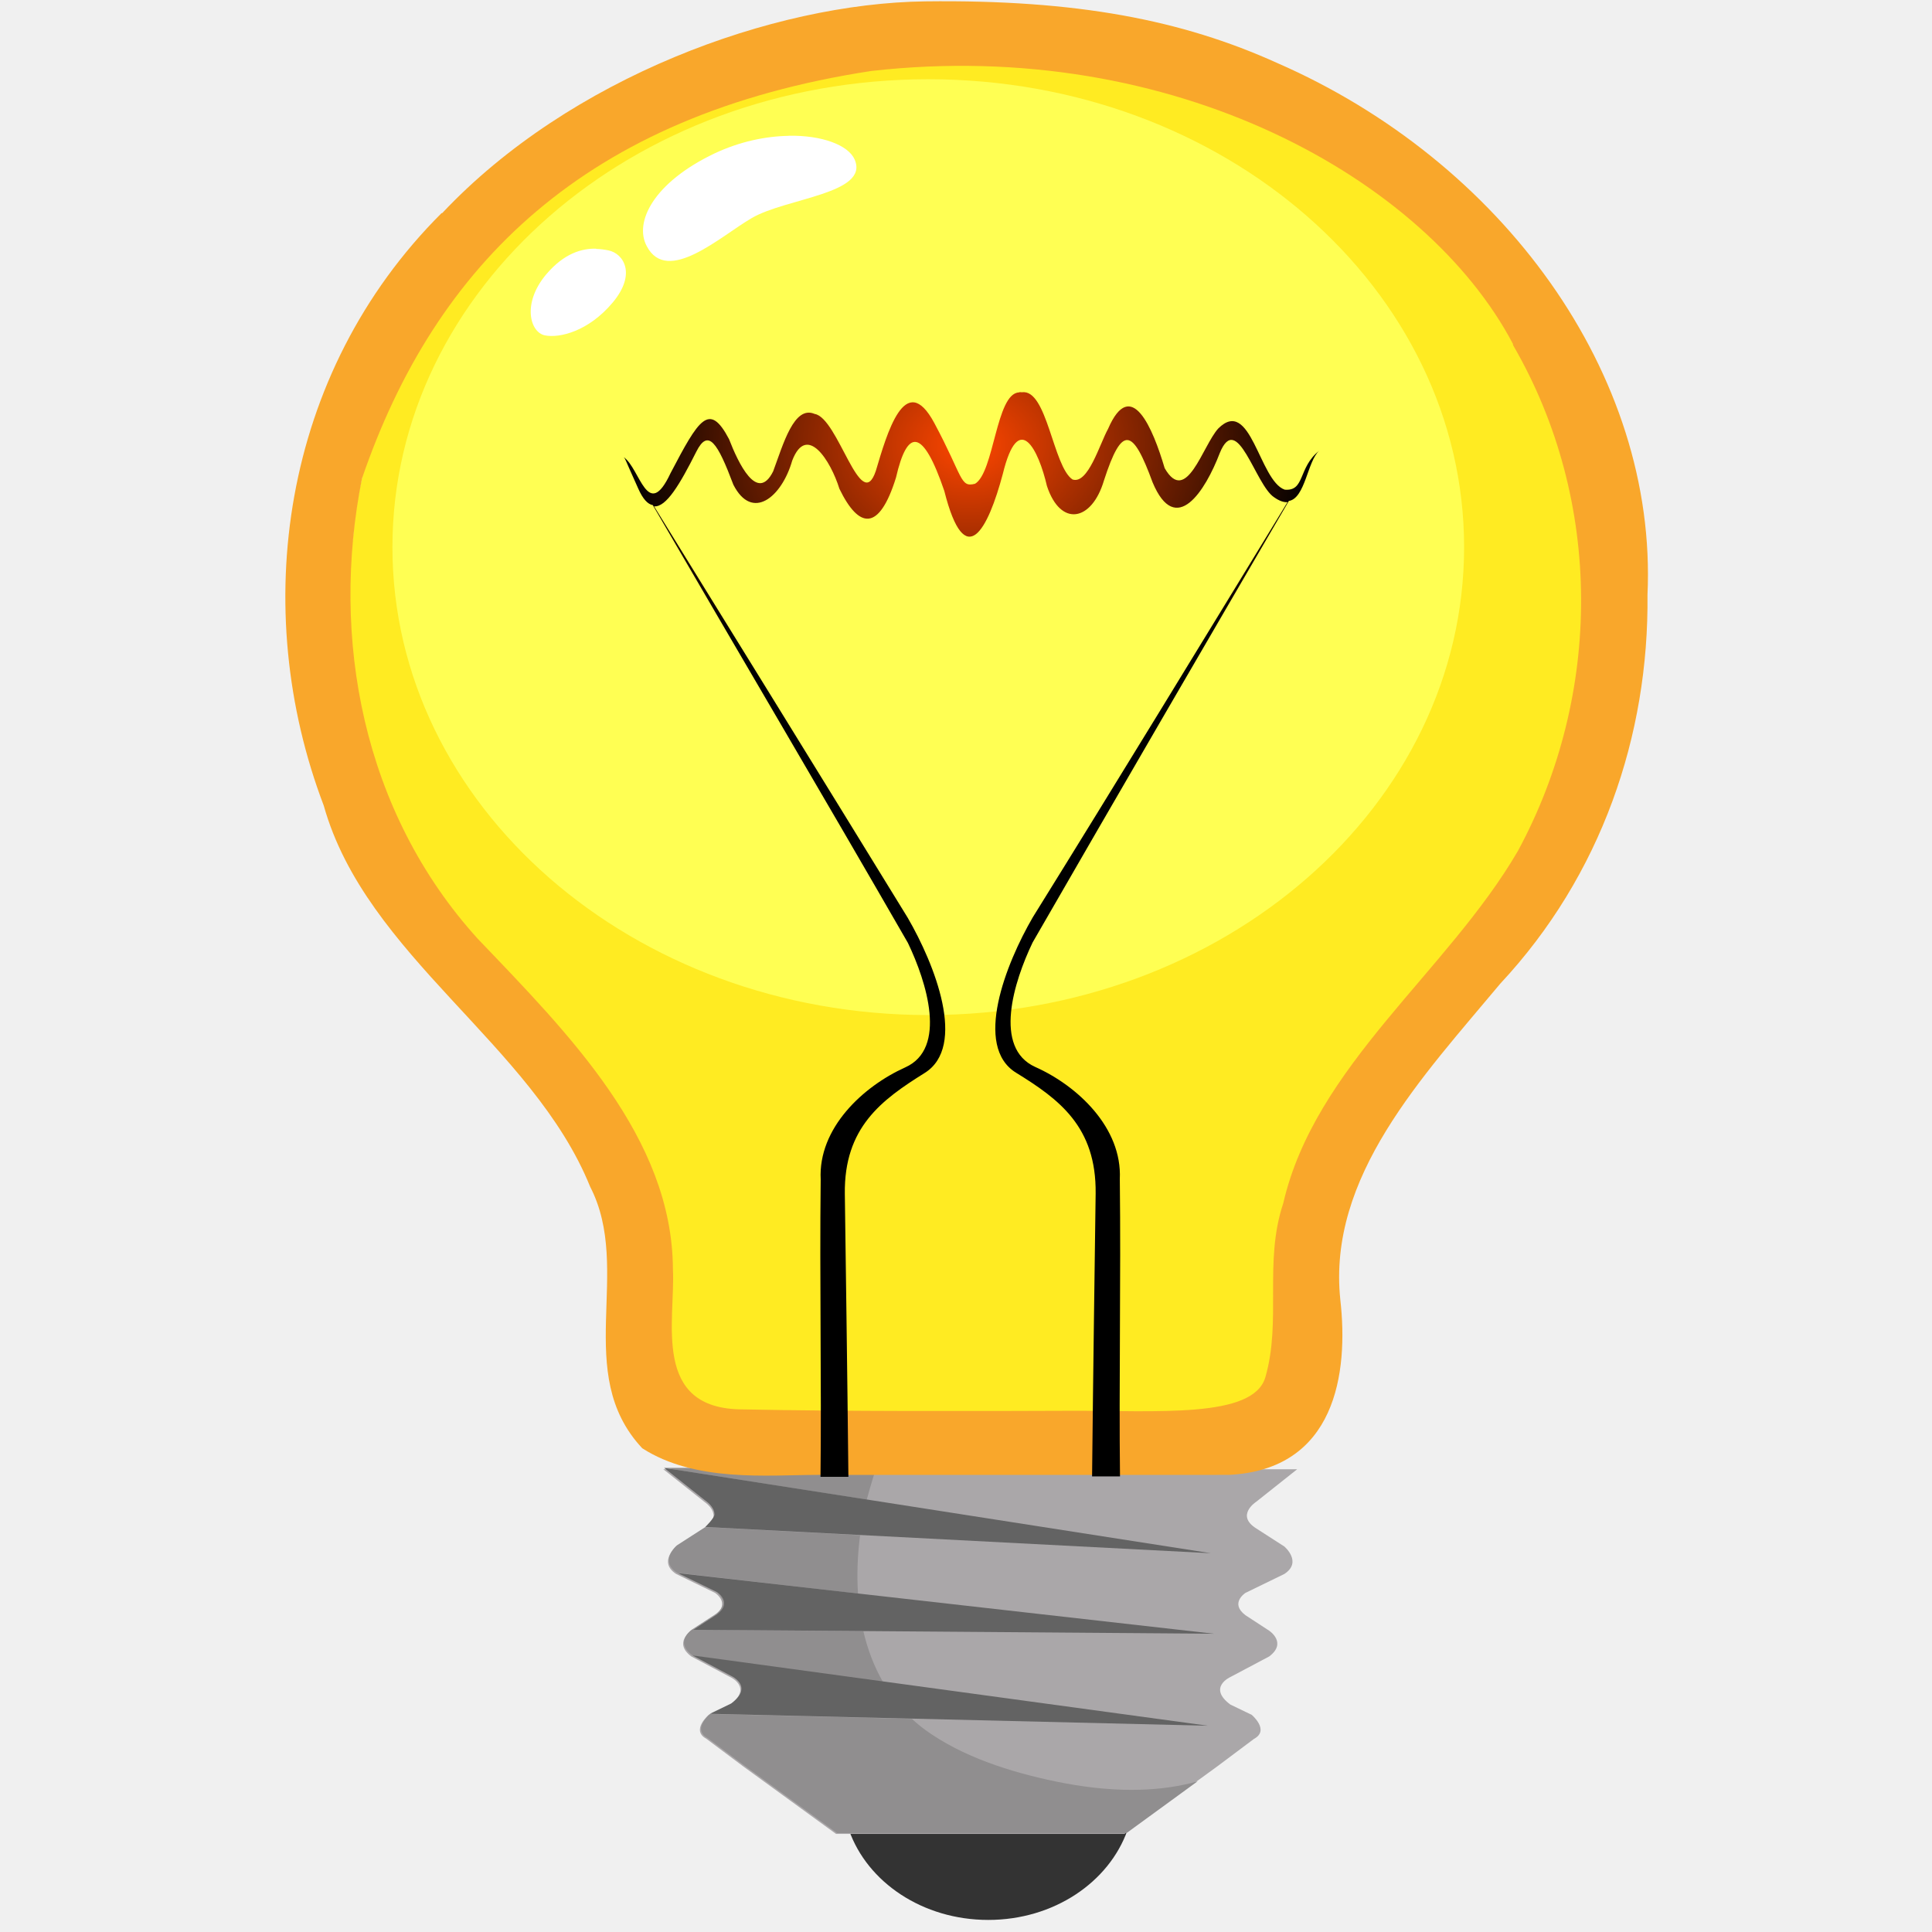
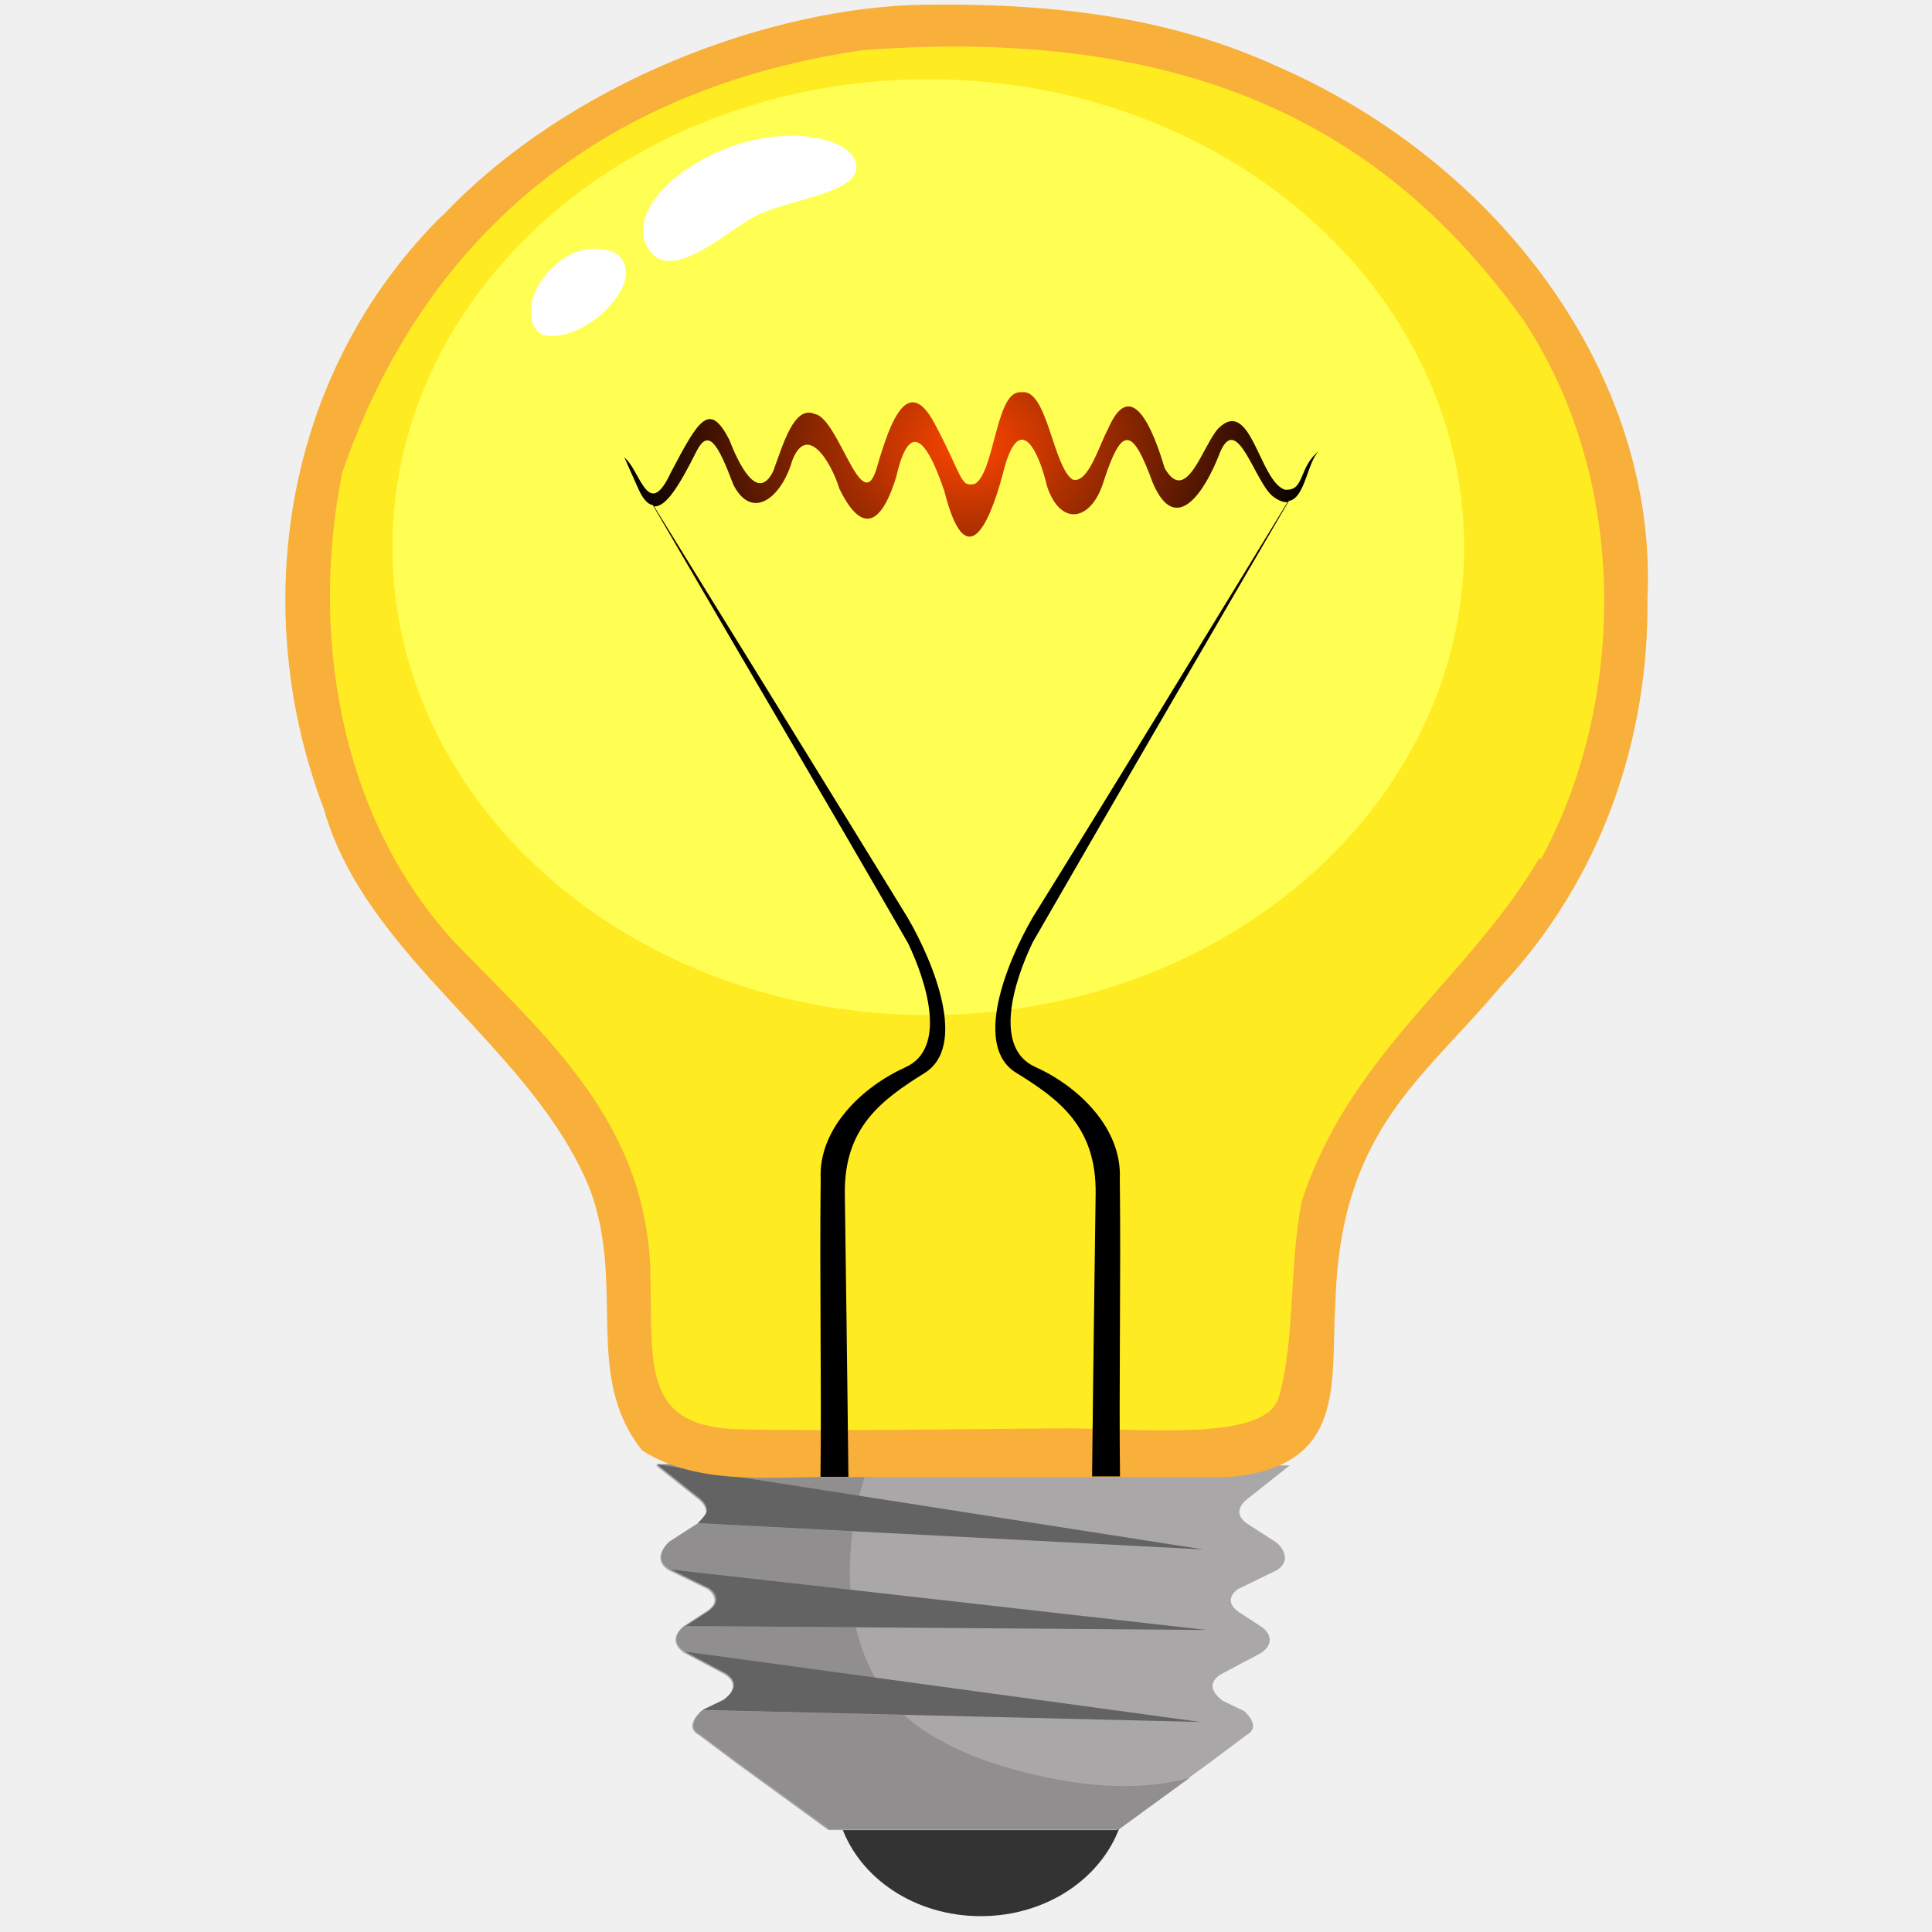
<svg xmlns="http://www.w3.org/2000/svg" width="512" height="512" version="1.1" viewBox="0 0 512 512">
  <defs>
    <radialGradient id="a" cx="267" cy="119" r="22.6" gradientTransform="matrix(4.07 0 0 3.15 -830 -257)" gradientUnits="userSpaceOnUse">
      <stop style="stop-color:#fe4600" offset="0" />
      <stop offset="1" />
    </radialGradient>
  </defs>
-   <path d="m225 485c4.85 13.8 19.5 23.8 36.9 23.8s32-10 36.9-23.8h-73.8" fill="#333" />
-   <path d="m298 486 24.6-17.9 9.72-7.28c4.26-2.28-0.606-6.37-0.606-6.37l-5.67-2.73c-6.08-4.55 0-7.28 0-7.28l10.3-5.46c4.86-3.64 0-6.83 0-6.83l-6.28-4.1c-4.26-3.19 0-5.92 0-5.92l10.3-5.01c4.86-3.18 0-7.28 0-7.28l-7.49-4.82c-5.47-3.46 0-7.01 0-7.01l10.9-8.65h-168l10.9 8.65s5.47 3.55 0 7.01l-7.49 4.82s-4.86 4.1 0 7.28l10.3 5.01s4.25 2.73 0 5.92l-6.28 4.1s-4.86 3.19 0 6.83l10.3 5.46s6.08 2.73 0 7.28l-5.67 2.73s-4.86 4.09-0.608 6.37l9.72 7.28 24.6 17.9h76.7" fill="#aaa7a9" />
-   <path d="m176 389 53.7 8.41s1.52-5.64 2.54-8.41zm10.9 15.7-7.49 4.82s-2.16 1.82-2.16 3.98c0 1.08 0.541 2.24 2.16 3.3l10.3 5.01s1.89 1.21 1.89 2.97c0 0.876-0.472 1.88-1.89 2.95l-6.28 4.09s-2.16 1.42-2.16 3.44c1e-3 1.01 0.542 2.17 2.16 3.39 0.672 0.349 23.6 3.52 50.6 7.14-2.45-4.23-4.14-8.82-5.23-13.5l-45.1-0.421 6.28-4.1c4.25-3.19 0-5.92 0-5.92l-10.3-5.01 47.7 5.47c-0.322-4.89-0.126-9.79 0.433-14.5 0.041-0.317 0.077-0.635 0.118-0.953zm8.18 45.7c-0.346 0.353-0.768 0.719-1.27 1.1 0.506-0.379 0.926-0.745 1.27-1.1zm-6.94 3.83s-2.35 1.98-2.35 3.95c-1e-3 0.864 0.45 1.73 1.74 2.42l9.72 7.28 24.6 17.9h76.7l3e-3 -2e-3 18.8-13.7a53.2 53.2 0 0 1-1.86 0.496c-5.1 1.24-10.4 1.76-15.6 1.76-6.74 0-13.5-0.862-20-2.2-12.2-2.52-24.9-6.58-34.7-13.7a41.2 41.2 0 0 1-3.51-2.9z" fill="#908e8f" />
-   <path d="m176 389 10.9 8.65s2.44 1.58 2.44 3.66c-1e-3 1.04-2.44 3.35-2.44 3.35l134 6.96zm3.7 27.9 10.3 5.01s4.25 2.73 0 5.91l-6.28 4.09 138 1.05zm3.8 21.8 10.3 5.45s2.69 1.22 2.69 3.38c-1e-3 1.08-0.669 2.39-2.69 3.9l-5.67 2.74 132 3.17z" fill="#636363" />
-   <path d="m93 143c-3.35 37.9 6.26 77.8 34 108 22.8 25 50.6 51.7 49.9 85.8 1.69 13.6-3.71 34.4 14.9 40.2 28 2.28 56.5 0.317 84.6 0.936 20.5-3.3 50.7 7.31 63.3-11.1 4.58-22-0.171-46.1 12.6-66.5 20-35.9 58.4-63.6 66.5-105 15-54.5-4.9-118-58.3-152-29.3-19.4-66-30.4-125-31.2s-137 58.9-142 131z" fill="#ffeb22" />
+   <path d="m223 484c4.85 13.8 19.5 23.8 36.9 23.8s32-10 36.9-23.8h-73.8" fill="#333" />
+   <path d="m296 485 24.6-17.9 9.72-7.28c4.26-2.28-0.606-6.37-0.606-6.37l-5.67-2.73c-6.08-4.55 0-7.28 0-7.28l10.3-5.46c4.86-3.64 0-6.83 0-6.83l-6.28-4.1c-4.26-3.19 0-5.92 0-5.92l10.3-5.01c4.86-3.18 0-7.28 0-7.28l-7.49-4.82c-5.47-3.46 0-7.01 0-7.01l10.9-8.65h-168l10.9 8.65s5.47 3.55 0 7.01l-7.49 4.82s-4.86 4.1 0 7.28l10.3 5.01s4.25 2.73 0 5.92l-6.28 4.1s-4.86 3.19 0 6.83l10.3 5.46s6.08 2.73 0 7.28l-5.67 2.73s-4.86 4.09-0.608 6.37l9.72 7.28 24.6 17.9h76.7" fill="#aaa7a9" />
+   <path d="m174 388 53.7 8.41s1.52-5.64 2.54-8.41zm10.9 15.7-7.49 4.82s-2.16 1.82-2.16 3.98c0 1.08 0.541 2.24 2.16 3.3l10.3 5.01s1.89 1.21 1.89 2.97c0 0.876-0.472 1.88-1.89 2.95l-6.28 4.09s-2.16 1.42-2.16 3.44c1e-3 1.01 0.542 2.17 2.16 3.39 0.672 0.349 23.6 3.52 50.6 7.14-2.45-4.23-4.14-8.82-5.23-13.5l-45.1-0.421 6.28-4.1c4.25-3.19 0-5.92 0-5.92l-10.3-5.01 47.7 5.47c-0.322-4.89-0.126-9.79 0.433-14.5 0.041-0.317 0.077-0.635 0.118-0.953zm8.18 45.7c-0.346 0.353-0.768 0.719-1.27 1.1 0.506-0.379 0.926-0.745 1.27-1.1zm-6.94 3.83s-2.35 1.98-2.35 3.95c-1e-3 0.864 0.45 1.73 1.74 2.42l9.72 7.28 24.6 17.9h76.7l3e-3 -2e-3 18.8-13.7a53.2 53.2 0 0 1-1.86 0.496c-5.1 1.24-10.4 1.76-15.6 1.76-6.74 0-13.5-0.862-20-2.2-12.2-2.52-24.9-6.58-34.7-13.7a41.2 41.2 0 0 1-3.51-2.9z" fill="#908e8f" />
+   <path d="m174 388 10.9 8.65s2.44 1.58 2.44 3.66c-1e-3 1.04-2.44 3.35-2.44 3.35l134 6.96zm3.7 27.9 10.3 5.01s4.25 2.73 0 5.91l-6.28 4.09 138 1.05zm3.8 21.8 10.3 5.45s2.69 1.22 2.69 3.38c-1e-3 1.08-0.669 2.39-2.69 3.9l-5.67 2.74 132 3.17z" fill="#636363" />
+   <path d="m81 142c-3.54 39.2 6.61 80.5 35.9 112 39.4 41.6 49.6 55.4 48.9 90.7 1.78 14.1-7.1 33.7 19.6 39.7 29.6 2.36 59.7 0.328 89.3 0.969 21.6-3.41 56.7 8.2 70-10.8 4.84-22.8 2.36-37.5 11.4-68.8 21.1-37.1 61.7-64.5 70.2-107 13.9-65.3-8.99-128-65.4-164-50-25.2-69.1-29.5-129-27.8-62.3 1.77-145 60.9-150 136z" fill="#ffeb22" />
  <ellipse cx="246" cy="145" rx="142" ry="124" fill="#ffff53" />
-   <path d="m117 56.5c-42.6 42.5-51 105-31.2 157 11.2 39.9 55.3 63.2 70.6 101 11.4 22.1-4.82 49.4 13.8 69.3 14.1 9.06 33.1 7.09 46.4 7.06 37.2 0.049 76.9-0.011 109 0v4e-3c28.4-1.36 31.8-27 29.6-46.4-3.44-32.7 21.8-59.1 42.4-83.8 26.8-28.7 39.4-65.8 39-103 2.7-58.6-38.6-115-98.2-141-25-11.3-52.8-16.8-93.2-16.3s-94.2 20.2-128 56.1zm284 35c24 41.4 23.6 92.7 1.27 134-18.7 32.1-53.8 56.9-62.2 93.4-5.2 15.6-0.378 31-4.74 46.1-3.24 11-28.8 8.77-52 8.87-23.3 0.098-60.7 0.181-86.5-0.366-24.3-0.037-17.8-23.5-18.5-37.2-0.179-34.8-27.6-62.3-51.7-87.5-30.6-33.7-39.1-79.9-30.7-122 19.4-56.6 59.1-96.4 135-108 80.2-9.06 147 28.7 170 72.3z" fill="#f9a72b" />
+   <path d="m117 57.3c-42.6 42.4-51 105-31.2 157 11.2 39.8 55.3 63.1 70.6 101 9.49 25.9-1.96 49.3 13.8 69.1 14.1 9.04 33.1 7.07 46.4 7.04 37.2 0.049 76.9-0.011 109 0v4e-3c31.8-2.71 26.9-25.4 28.3-46.3 1.33-45.7 23.1-59 43.7-83.6 26.8-28.6 39.4-65.6 39-103 2.7-58.5-38.6-115-98.2-141-25-11.3-52.8-16.8-93.2-16.3-40.4 0.499-94.2 20.2-128 56zm291 170c-18.7 32-50.3 51.7-63.1 91.3-3.29 17.5-1.65 36.6-6.01 51.7-3.24 11-30.7 8.75-54.5 8.22-23.3 0.098-62.6 0.815-88.4 0.269-25.3-0.672-23.2-15.8-23.6-40.3-0.497-41.1-28.2-64.1-52.3-89.2-30.6-33.6-37.8-82.3-29.4-124 19.4-56.5 62.4-101 138-112 94.8-7.14 143 27 175 71.5 28.6 43.2 27 102 4.63 143z" fill="#f8b03a" />
  <path d="m270 104c-6.05 0.329-6.54 21.2-11.6 24.2-4.02 1.04-3.08-1.67-10.8-16.1-7.75-14.4-12.6 3-15.5 12.7-3.97 11.8-9.96-14.1-16.2-15.1-5.49-2.38-8.34 8.05-11 15.2-4.23 8.5-9.26-2.24-11.7-8.53-5.26-10-8.02-5.23-15.5 9.02-6.09 13-8.07-1.27-12.4-4.23 0.681 0.93-0.281-0.821 3.84 8.32 1.24 2.8 2.52 4.14 3.86 4.39 22.8 39.2 44.8 76.4 67.6 116 4.99 10.4 10.5 28-0.708 33-11.2 5.05-23.1 16.1-22.4 29.7-0.309 26.7 0.244 54.2-0.049 78.8h7.35l0.041 0.016c-0.285-28.1-0.713-57.3-0.946-75-0.232-17.6 9.73-24.9 21.1-32 11.4-7.02 2.7-28.9-4.45-41.2-22.9-37.3-44.6-72.4-67.2-109 3.23 0.274 6.84-5.84 11.2-14.5 3.14-6.24 5.61-2.4 9.81 8.76 4.97 9.74 12.8 3.38 15.6-6.39 3.86-10 10.2 0.04 12.5 7.47 5.15 10.6 10.5 11.5 15-2.96 3.01-13.1 7.1-13.2 12.8 3.53 5.55 22 11.6 10.1 15.5-4.47 4.21-17.3 9.5-6.3 11.7 3.16 3.62 11 11.9 9.37 15.1-1.42 4.83-14.9 7.64-13.9 12.9 0.461 6.16 14.7 14 2.18 17.8-7.75 4.64-11.4 9.43 8.46 14.4 11.7 1.42 1.01 2.58 1.37 3.56 1.3-22.6 37-44.7 73.3-67.5 110-7.16 12.3-15.8 34.2-4.45 41.2 11.4 7.02 21.3 14.3 21.1 32-0.232 17.6-0.659 46.9-0.946 75l0.049-0.016h7.35c-0.293-24.5 0.26-52.1-0.049-78.8 0.65-13.6-11.2-24.7-22.4-29.7-11.2-5.05-5.69-22.6-0.707-33 22.7-39.4 45.1-77.9 67.9-117 4.35-0.701 4.94-10.6 8.04-13.3-5.67 4.46-3.69 10.8-9.15 10.3-6.76-2.4-8.97-24.8-17.6-16.2-4.16 4.59-8.45 20.5-14.2 10.5-3.1-10.5-8.88-24.5-15-10.4-2.26 4.11-5.32 14.8-9.43 13.4-5.16-3.46-6.72-24.1-13.4-23.1a2.82 2.82 0 0 0-0.604-0.032zm-105 17.3c-0.041-0.033 0-0.024-0.049-0.064v0.016c0 0.012 0.041 0.035 0.057 0.048z" fill="url(#a)" />
  <path d="m209 36c-6.04 0.1-12.9 1.49-19.6 4.64-16.3 7.76-21.4 18.3-18 24.6 5.45 10.4 19.6-2.68 27.8-7.44 9.11-5.34 31.2-6.43 27.3-15.5v-0.008c-1.68-3.86-8.68-6.47-17.5-6.32zm-51 29.9c-3.72-0.081-8.46 1.14-13.3 6.87-6.39 7.65-4.23 15.3-0.317 16.1 3.91 0.794 11.6-1.06 18-8.71 6.39-7.65 2.79-13-1.12-13.8-0.976-0.199-2.1-0.37-3.34-0.398z" fill="#ffffff" />
</svg>
